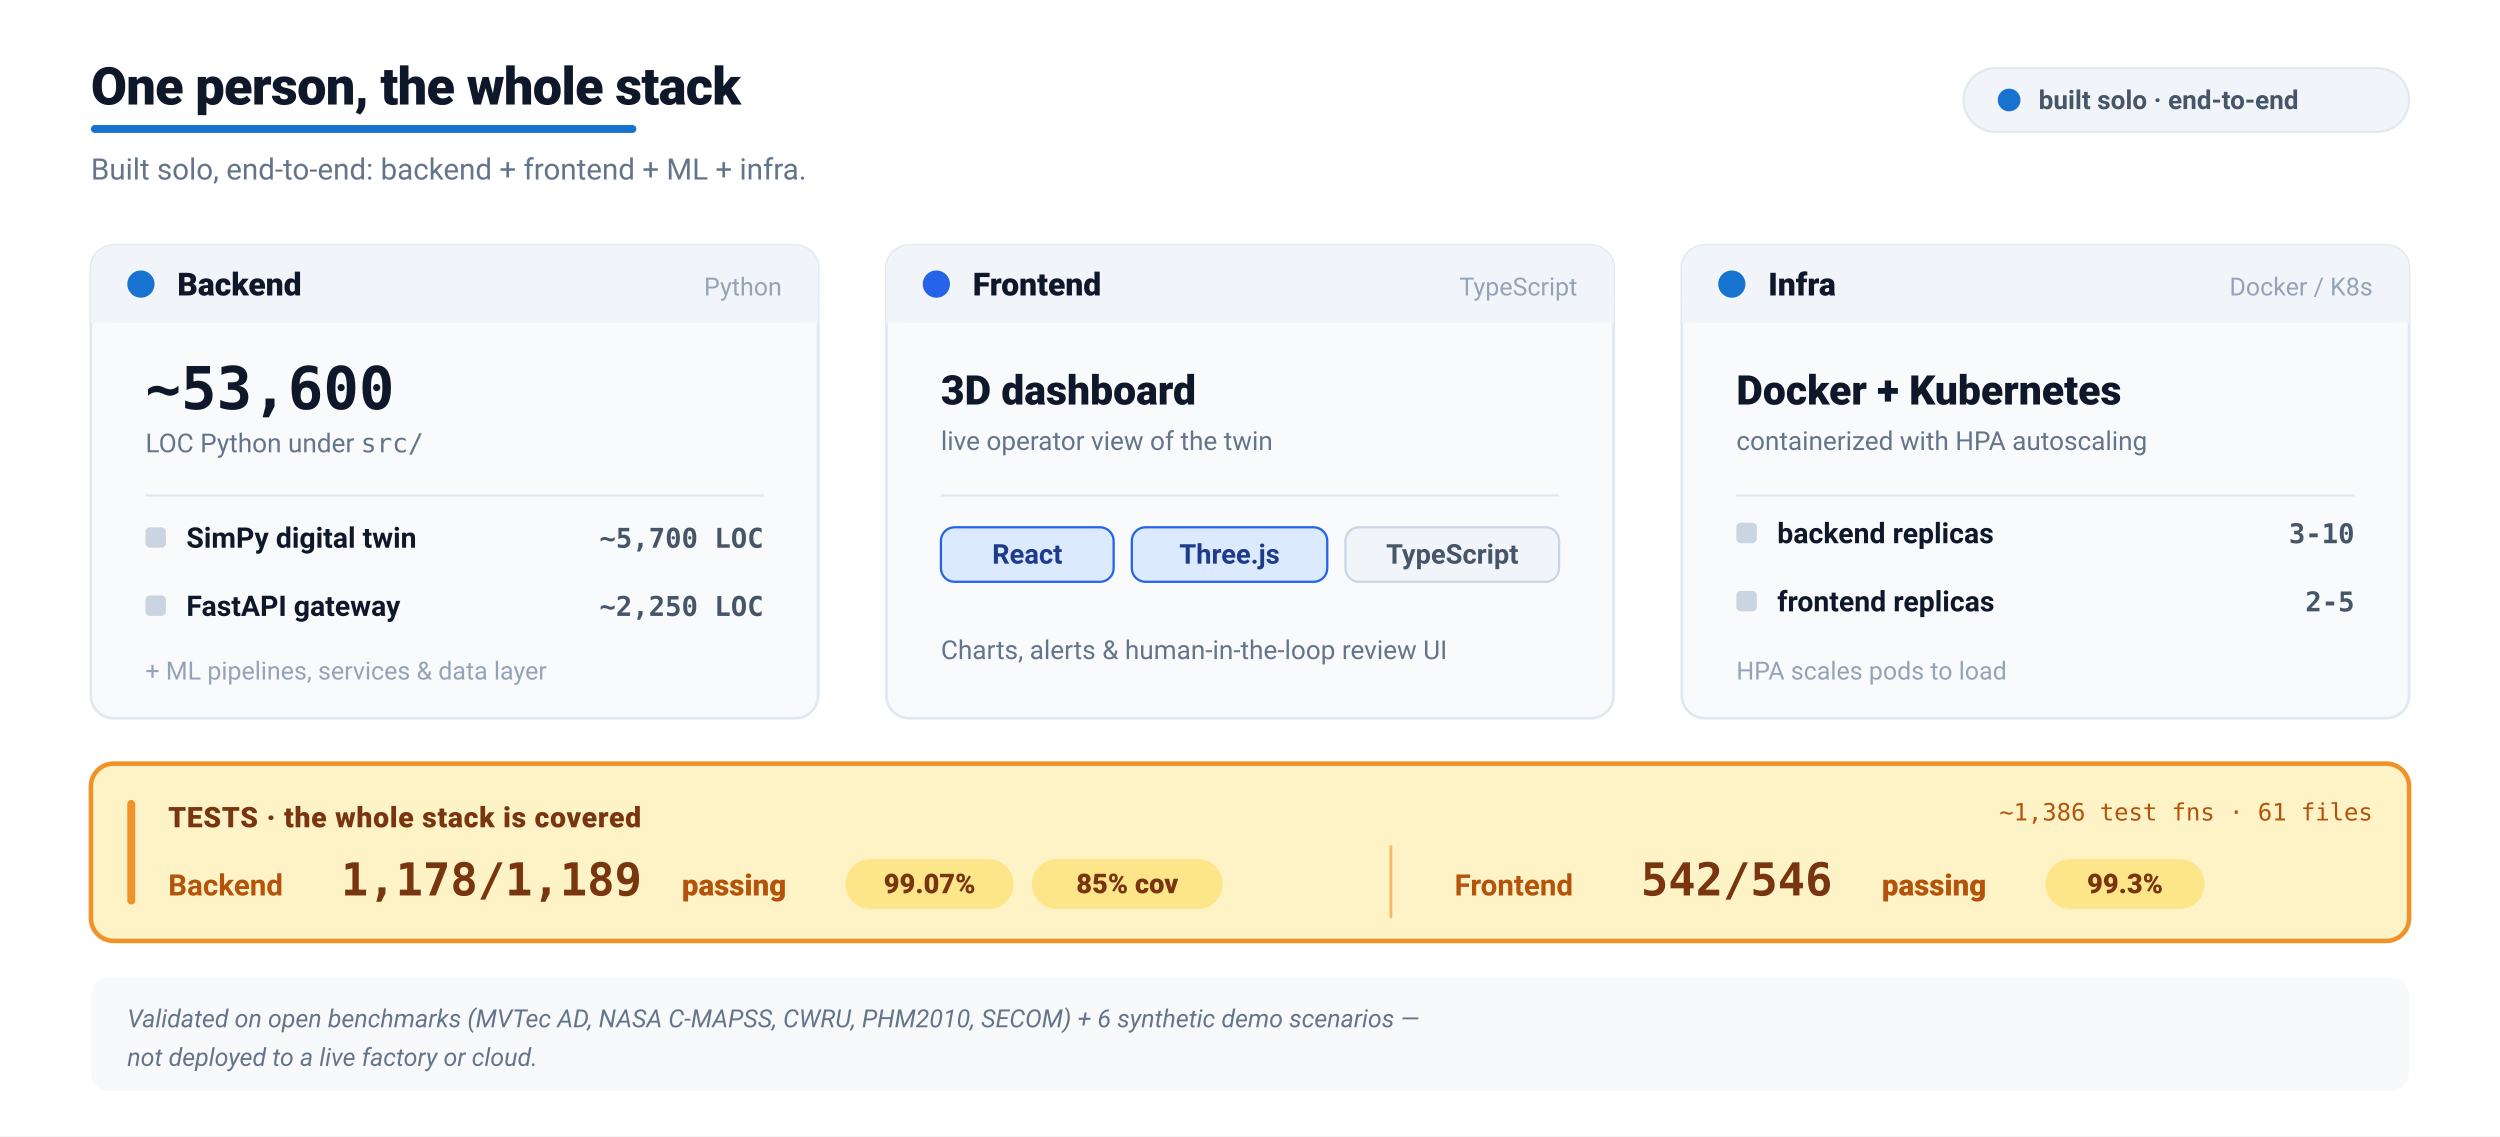
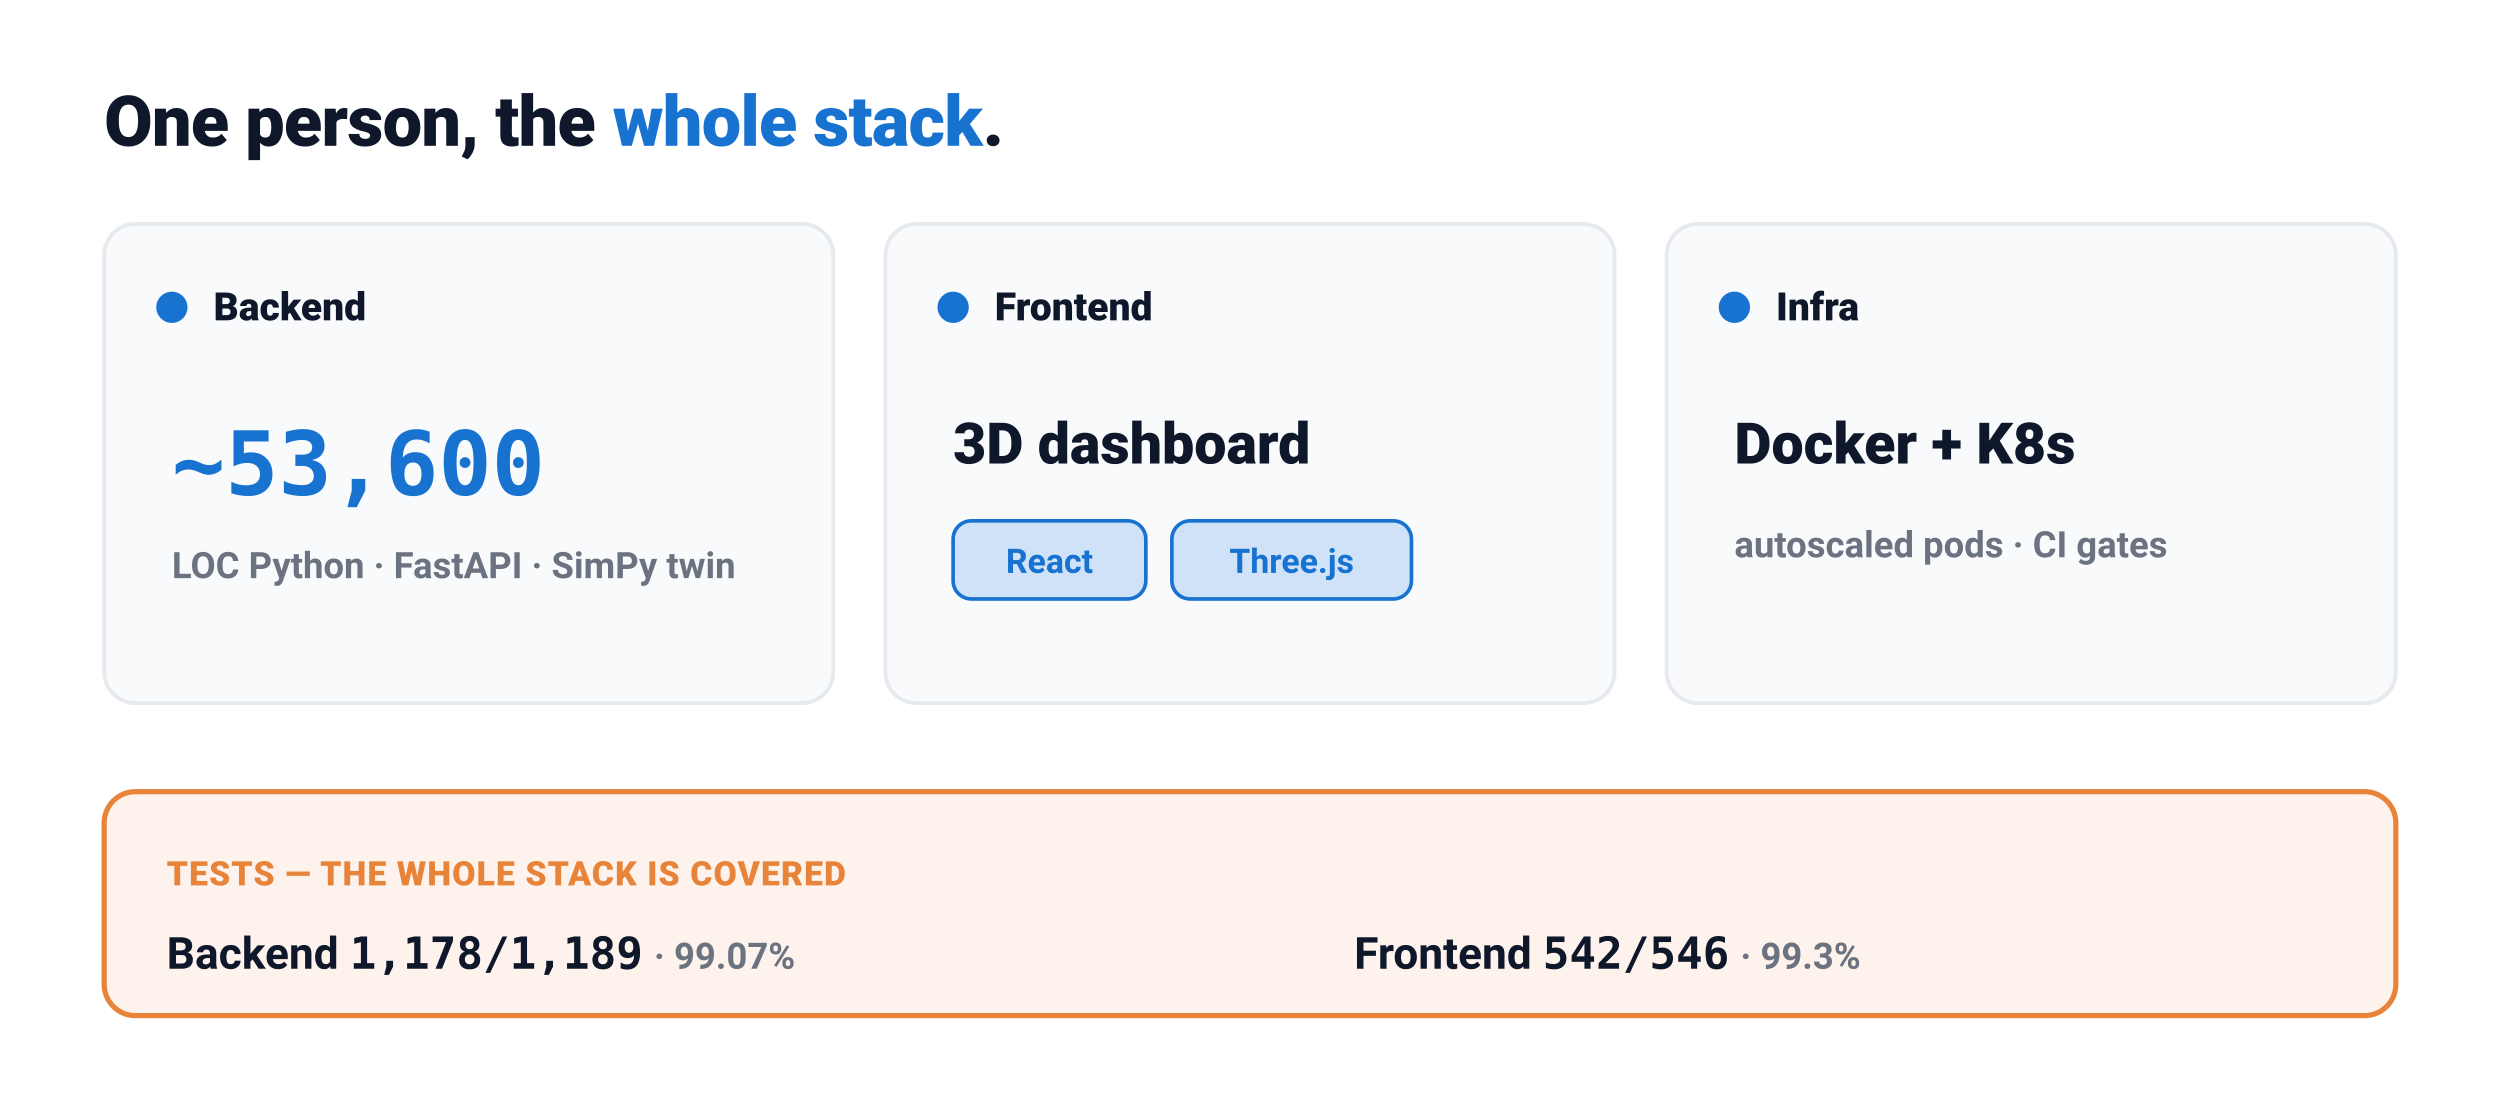
- <svg xmlns="http://www.w3.org/2000/svg" viewBox="0 0 1100 500" font-family="ui-sans-serif, system-ui, -apple-system, 'Segoe UI', Roboto, sans-serif">
-   <rect x="0" y="0" width="1100" height="500" fill="#ffffff" />
-   <text x="40" y="46" font-size="23" font-weight="800" fill="#0f172a" letter-spacing="-.3">One person, the whole stack</text>
-   <rect x="40" y="55" width="240" height="3.5" rx="1.75" fill="#1772d0" />
-   <text x="40" y="79" font-size="13" fill="#64748b">Built solo, end-to-end: backend + frontend + ML + infra.</text>
-   <rect x="864" y="30" width="196" height="28" rx="14" fill="#f1f5f9" stroke="#e2e8f0" />
-   <circle cx="884" cy="44" r="5" fill="#1772d0" />
-   <text x="897" y="48" font-size="11.5" font-weight="700" fill="#475569">built solo · end-to-end</text>
-   <rect x="40" y="108" width="320" height="208" rx="10" fill="#f8fafc" stroke="#e2e8f0" stroke-width="1.2" />
-   <rect x="40" y="108" width="320" height="34" rx="10" fill="#f1f5f9" />
-   <rect x="40" y="130" width="320" height="12" fill="#f1f5f9" />
-   <circle cx="62" cy="125" r="6" fill="#1772d0" />
-   <text x="78" y="130" font-size="14" font-weight="800" fill="#0f172a">Backend</text>
-   <text x="344" y="130" font-size="11" fill="#94a3b8" text-anchor="end">Python</text>
-   <text x="64" y="180" font-size="26" font-weight="800" fill="#0f172a" font-family="ui-monospace, Menlo, Consolas, monospace">~53,600</text>
-   <text x="64" y="199" font-size="11.5" fill="#64748b">LOC Python under <tspan font-family="ui-monospace, Menlo, Consolas, monospace">src/</tspan>
+ <svg xmlns="http://www.w3.org/2000/svg" viewBox="0 0 960 430" font-family="ui-sans-serif, system-ui, -apple-system, 'Segoe UI', Roboto, sans-serif">
+   <rect width="960" height="430" fill="#ffffff" />
+   <text x="40" y="56" font-size="27" font-weight="800" fill="#0f172a" letter-spacing="-.3">One person, the <tspan fill="#1772d0">whole stack</tspan>.</text>
+   <rect x="40" y="86" width="280" height="184" rx="12" fill="#f8fafc" stroke="#e6e9ee" stroke-width="1.5" />
+   <circle cx="66" cy="118" r="6" fill="#1772d0" />
+   <text x="82" y="123" font-size="15" font-weight="800" fill="#0f172a">Backend</text>
+   <text x="66" y="190" font-size="34" font-weight="800" fill="#1772d0" font-family="ui-monospace, Menlo, Consolas, monospace">~53,600</text>
+   <text x="66" y="222" font-size="14" font-weight="600" fill="#6b7280">LOC Python · FastAPI · SimPy twin</text>
+   <rect x="340" y="86" width="280" height="184" rx="12" fill="#f8fafc" stroke="#e6e9ee" stroke-width="1.5" />
+   <circle cx="366" cy="118" r="6" fill="#1772d0" />
+   <text x="382" y="123" font-size="15" font-weight="800" fill="#0f172a">Frontend</text>
+   <text x="366" y="178" font-size="22" font-weight="800" fill="#0f172a">3D dashboard</text>
+   <rect x="366" y="200" width="74" height="30" rx="7" fill="#cfe2f7" stroke="#1772d0" stroke-width="1.4" />
+   <rect x="450" y="200" width="92" height="30" rx="7" fill="#cfe2f7" stroke="#1772d0" stroke-width="1.4" />
+   <text x="403" y="220" font-size="13" font-weight="700" fill="#1772d0" text-anchor="middle">React</text>
+   <text x="496" y="220" font-size="13" font-weight="700" fill="#1772d0" text-anchor="middle">Three.js</text>
+   <rect x="640" y="86" width="280" height="184" rx="12" fill="#f8fafc" stroke="#e6e9ee" stroke-width="1.5" />
+   <circle cx="666" cy="118" r="6" fill="#1772d0" />
+   <text x="682" y="123" font-size="15" font-weight="800" fill="#0f172a">Infra</text>
+   <text x="666" y="178" font-size="22" font-weight="800" fill="#0f172a">Docker + K8s</text>
+   <text x="666" y="214" font-size="14" font-weight="600" fill="#6b7280">autoscaled pods · CI gates</text>
+   <rect x="40" y="304" width="880" height="86" rx="12" fill="#e8833a" opacity="0.10" />
+   <rect x="40" y="304" width="880" height="86" rx="12" fill="none" stroke="#e8833a" stroke-width="2" />
+   <text x="64" y="340" font-size="13" font-weight="800" fill="#e8833a" letter-spacing=".4">TESTS — THE WHOLE STACK IS COVERED</text>
+   <text x="64" y="372" font-size="17" font-weight="700" fill="#0f172a">Backend <tspan font-family="ui-monospace, Menlo, Consolas, monospace" font-weight="800">1,178/1,189</tspan>
+     <tspan fill="#6b7280" font-size="14">· 99.07%</tspan>
  </text>
-   <line x1="64" y1="218" x2="336" y2="218" stroke="#e2e8f0" stroke-width="1" />
-   <rect x="64" y="232" width="9" height="9" rx="2" fill="#cbd5e1" />
-   <text x="82" y="241" font-size="12.5" font-weight="700" fill="#0f172a">SimPy digital twin</text>
-   <text x="336" y="241" font-size="12" font-weight="700" fill="#475569" text-anchor="end" font-family="ui-monospace, Menlo, Consolas, monospace">~5,700 LOC</text>
-   <rect x="64" y="262" width="9" height="9" rx="2" fill="#cbd5e1" />
-   <text x="82" y="271" font-size="12.5" font-weight="700" fill="#0f172a">FastAPI gateway</text>
-   <text x="336" y="271" font-size="12" font-weight="700" fill="#475569" text-anchor="end" font-family="ui-monospace, Menlo, Consolas, monospace">~2,250 LOC</text>
-   <text x="64" y="299" font-size="11" fill="#94a3b8">+ ML pipelines, services &amp; data layer</text>
-   <rect x="390" y="108" width="320" height="208" rx="10" fill="#f8fafc" stroke="#e2e8f0" stroke-width="1.2" />
-   <rect x="390" y="108" width="320" height="34" rx="10" fill="#f1f5f9" />
-   <rect x="390" y="130" width="320" height="12" fill="#f1f5f9" />
-   <circle cx="412" cy="125" r="6" fill="#2563eb" />
-   <text x="428" y="130" font-size="14" font-weight="800" fill="#0f172a">Frontend</text>
-   <text x="694" y="130" font-size="11" fill="#94a3b8" text-anchor="end">TypeScript</text>
-   <text x="414" y="178" font-size="18" font-weight="800" fill="#0f172a">3D dashboard</text>
-   <text x="414" y="198" font-size="11.5" fill="#64748b">live operator view of the twin</text>
-   <line x1="414" y1="218" x2="686" y2="218" stroke="#e2e8f0" stroke-width="1" />
-   <rect x="414" y="232" width="76" height="24" rx="6" fill="#dbeafe" stroke="#2563eb" stroke-width="1" />
-   <text x="452" y="248" font-size="12" font-weight="700" fill="#1e3a8a" text-anchor="middle">React</text>
-   <rect x="498" y="232" width="86" height="24" rx="6" fill="#dbeafe" stroke="#2563eb" stroke-width="1" />
-   <text x="541" y="248" font-size="12" font-weight="700" fill="#1e3a8a" text-anchor="middle">Three.js</text>
-   <rect x="592" y="232" width="94" height="24" rx="6" fill="#f1f5f9" stroke="#cbd5e1" stroke-width="1" />
-   <text x="639" y="248" font-size="12" font-weight="700" fill="#475569" text-anchor="middle">TypeScript</text>
-   <text x="414" y="290" font-size="11.5" fill="#64748b">Charts, alerts &amp; human-in-the-loop review UI</text>
-   <rect x="740" y="108" width="320" height="208" rx="10" fill="#f8fafc" stroke="#e2e8f0" stroke-width="1.2" />
-   <rect x="740" y="108" width="320" height="34" rx="10" fill="#f1f5f9" />
-   <rect x="740" y="130" width="320" height="12" fill="#f1f5f9" />
-   <circle cx="762" cy="125" r="6" fill="#1772d0" />
-   <text x="778" y="130" font-size="14" font-weight="800" fill="#0f172a">Infra</text>
-   <text x="1044" y="130" font-size="11" fill="#94a3b8" text-anchor="end">Docker / K8s</text>
-   <text x="764" y="178" font-size="18" font-weight="800" fill="#0f172a">Docker + Kubernetes</text>
-   <text x="764" y="198" font-size="11.5" fill="#64748b">containerized with HPA autoscaling</text>
-   <line x1="764" y1="218" x2="1036" y2="218" stroke="#e2e8f0" stroke-width="1" />
-   <rect x="764" y="230" width="9" height="9" rx="2" fill="#cbd5e1" />
-   <text x="782" y="239" font-size="12.5" font-weight="700" fill="#0f172a">backend replicas</text>
-   <text x="1036" y="239" font-size="12" font-weight="700" fill="#475569" text-anchor="end" font-family="ui-monospace, Menlo, Consolas, monospace">3-10</text>
-   <rect x="764" y="260" width="9" height="9" rx="2" fill="#cbd5e1" />
-   <text x="782" y="269" font-size="12.5" font-weight="700" fill="#0f172a">frontend replicas</text>
-   <text x="1036" y="269" font-size="12" font-weight="700" fill="#475569" text-anchor="end" font-family="ui-monospace, Menlo, Consolas, monospace">2-5</text>
-   <text x="764" y="299" font-size="11" fill="#94a3b8">HPA scales pods to load</text>
-   <rect x="40" y="336" width="1020" height="78" rx="10" fill="#fef3c7" stroke="#f09228" stroke-width="2" />
-   <rect x="56" y="352" width="3.5" height="46" rx="1.75" fill="#f09228" />
-   <text x="74" y="364" font-size="12.5" font-weight="800" fill="#78350f" letter-spacing=".3">TESTS · the whole stack is covered</text>
-   <text x="74" y="394" font-size="13" font-weight="700" fill="#b45309">Backend</text>
-   <text x="150" y="394" font-size="20" font-weight="800" fill="#78350f" font-family="ui-monospace, Menlo, Consolas, monospace">1,178/1,189</text>
-   <text x="300" y="394" font-size="13" font-weight="800" fill="#b45309">passing</text>
-   <rect x="372" y="378" width="74" height="22" rx="11" fill="#fde68a" />
-   <text x="409" y="393" font-size="12" font-weight="800" fill="#78350f" text-anchor="middle">99.07%</text>
-   <rect x="454" y="378" width="84" height="22" rx="11" fill="#fde68a" />
-   <text x="496" y="393" font-size="12" font-weight="800" fill="#78350f" text-anchor="middle">85% cov</text>
-   <line x1="612" y1="372" x2="612" y2="404" stroke="#f09228" stroke-width="1.2" opacity="0.6" />
-   <text x="640" y="394" font-size="13" font-weight="700" fill="#b45309">Frontend</text>
-   <text x="722" y="394" font-size="20" font-weight="800" fill="#78350f" font-family="ui-monospace, Menlo, Consolas, monospace">542/546</text>
-   <text x="828" y="394" font-size="13" font-weight="800" fill="#b45309">passing</text>
-   <rect x="900" y="378" width="70" height="22" rx="11" fill="#fde68a" />
-   <text x="935" y="393" font-size="12" font-weight="800" fill="#78350f" text-anchor="middle">99.3%</text>
-   <text x="1044" y="361" font-size="10.5" fill="#b45309" text-anchor="end" font-family="ui-monospace, Menlo, Consolas, monospace">~1,386 test fns · 61 files</text>
-   <rect x="40" y="430" width="1020" height="50" rx="8" fill="#f8f9fa" />
-   <text x="56" y="452" font-size="11" font-style="italic" fill="#64748b">Validated on open benchmarks (MVTec AD, NASA C-MAPSS, CWRU, PHM2010, SECOM) + 6 synthetic demo scenarios —</text>
-   <text x="56" y="469" font-size="11" font-style="italic" fill="#64748b">not deployed to a live factory or cloud.</text>
+   <text x="520" y="372" font-size="17" font-weight="700" fill="#0f172a">Frontend <tspan font-family="ui-monospace, Menlo, Consolas, monospace" font-weight="800">542/546</tspan>
+     <tspan fill="#6b7280" font-size="14">· 99.3%</tspan>
+   </text>
</svg>
